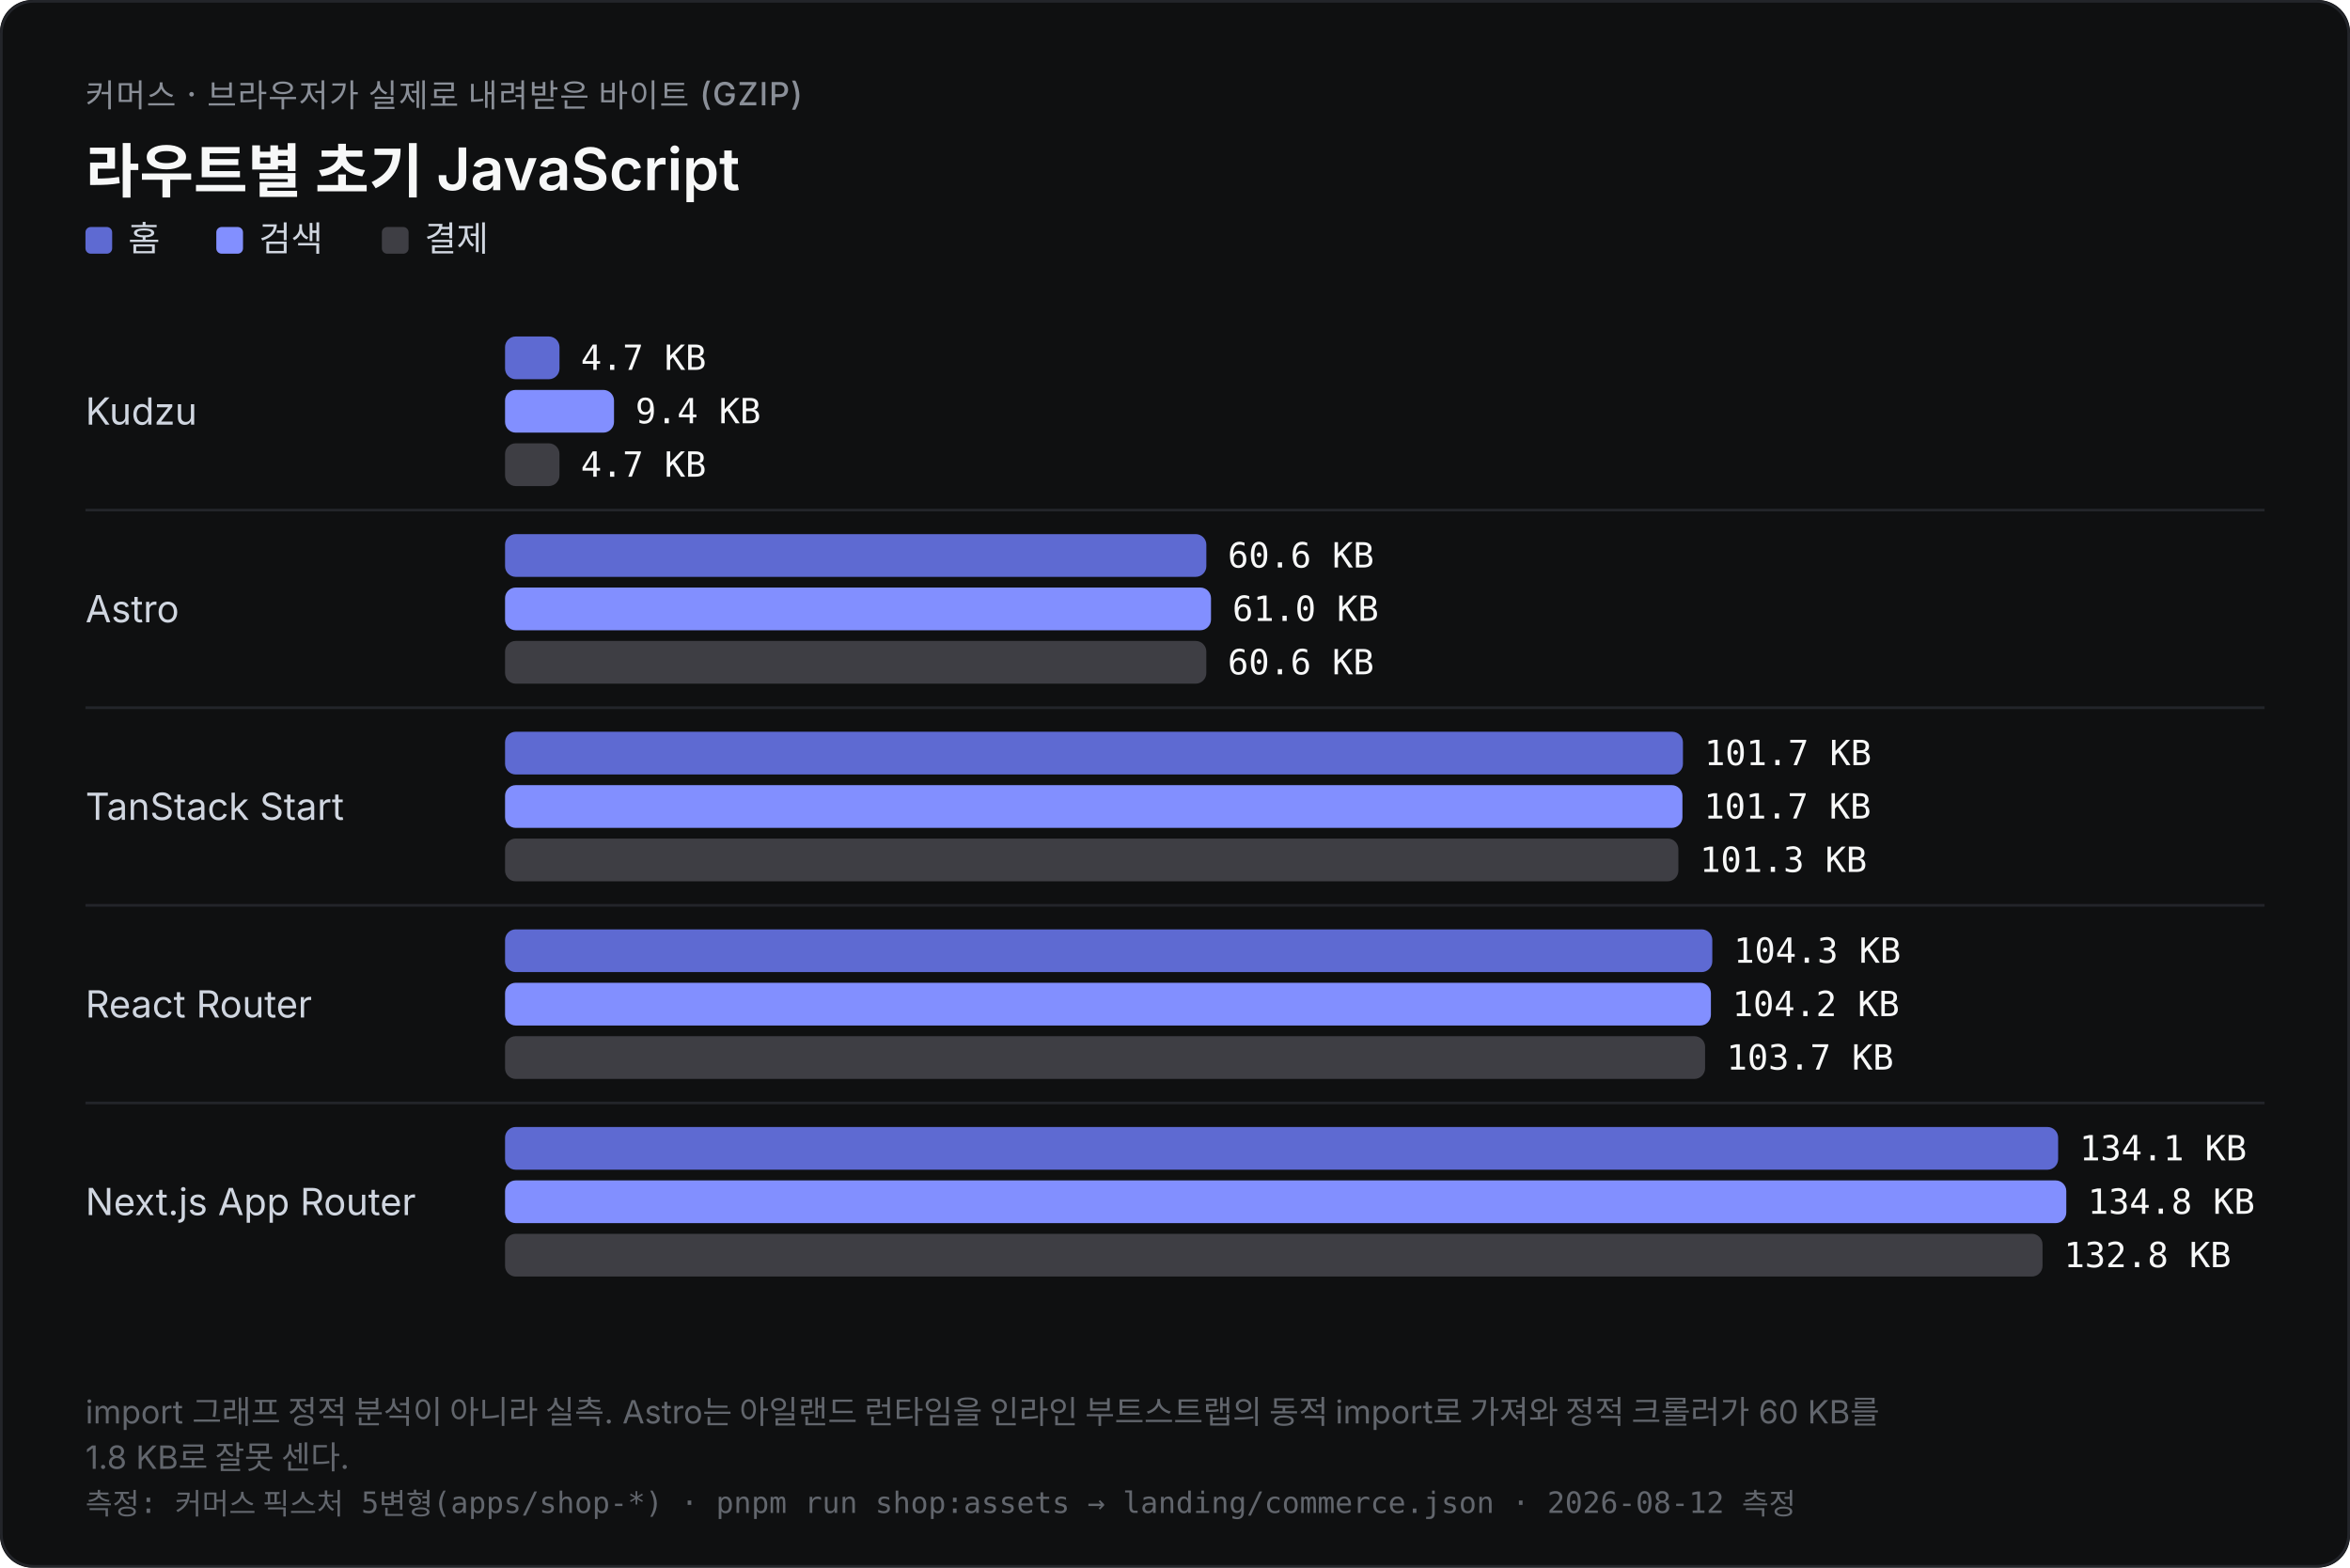
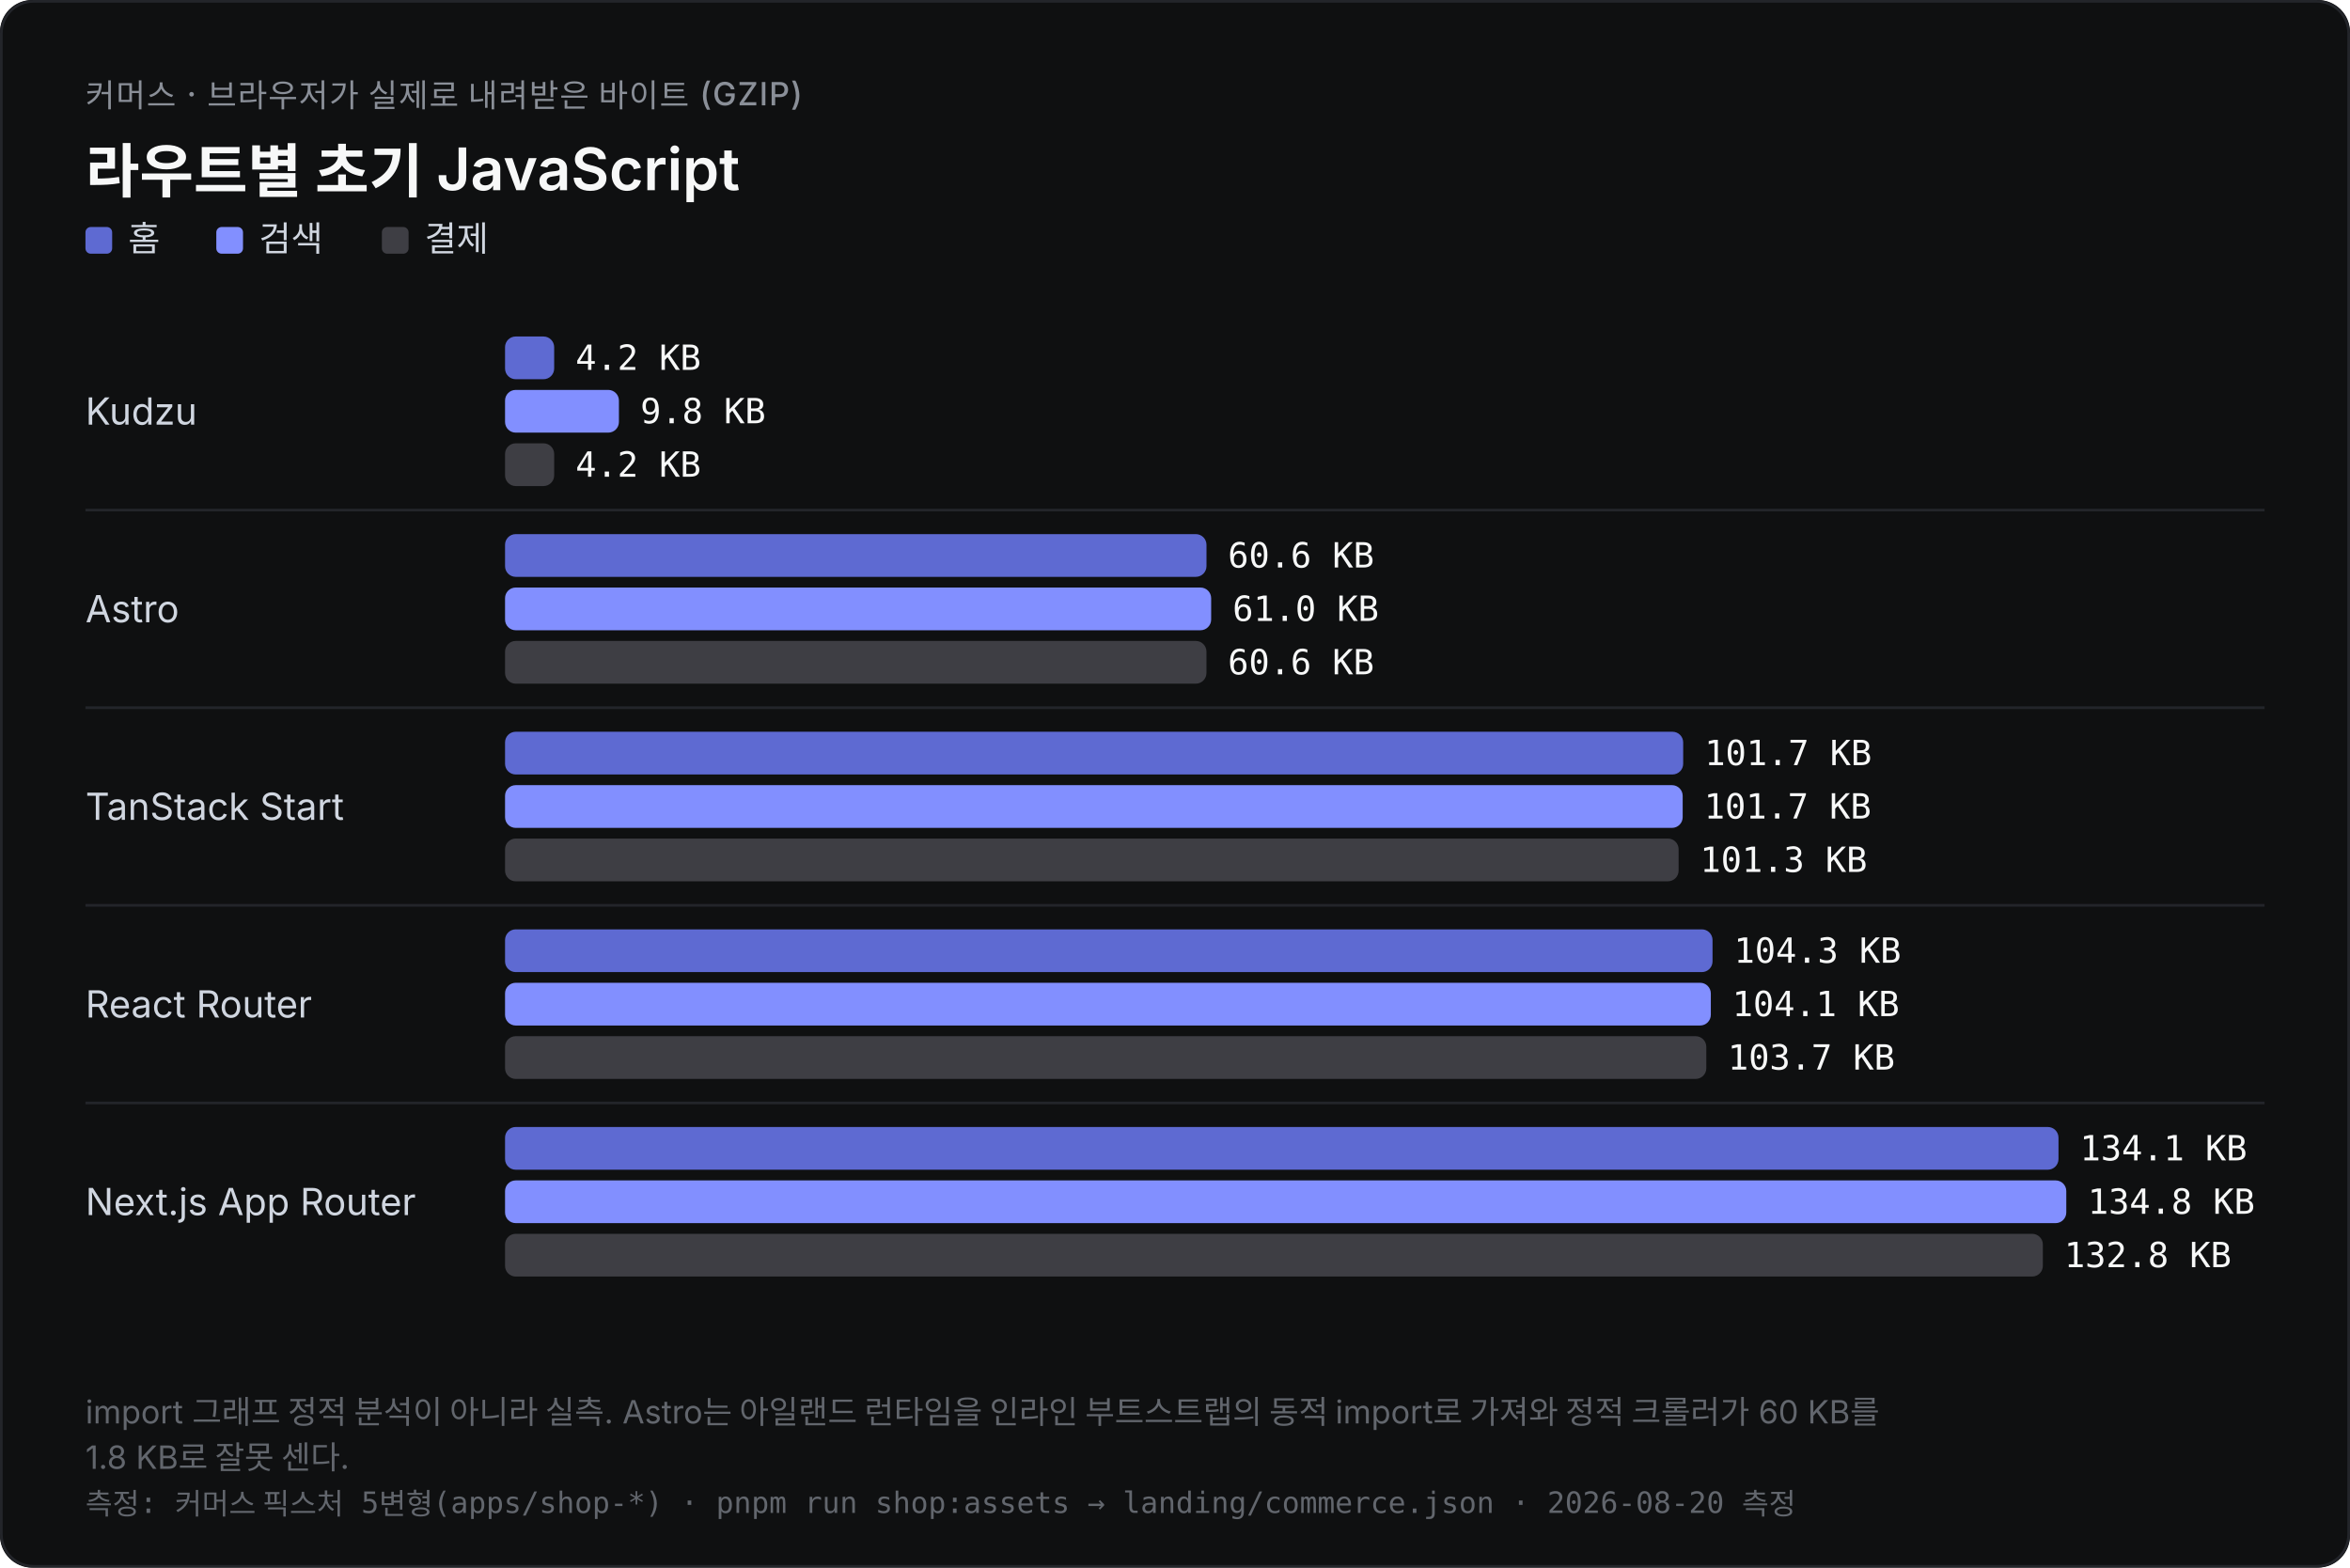
<svg xmlns="http://www.w3.org/2000/svg" width="880" height="587" viewBox="0 0 880 587" role="img" aria-label="라우트별 초기 JavaScript">
  <rect x="0" y="0" width="880" height="587" rx="12" fill="#010102" />
  <rect x="0.5" y="0.5" width="879" height="586" rx="12" fill="#0f1011" stroke="#23252a" stroke-width="1" />
  <text x="32" y="40" font-family="-apple-system, BlinkMacSystemFont, 'SF Pro Display', 'Segoe UI', Inter, Roboto, sans-serif" font-size="12" font-weight="500" fill="#8a8f98" letter-spacing="0.4">커머스 · 브라우저가 실제로 내려받은 바이트 (GZIP)</text>
  <text x="32" y="72" font-family="-apple-system, BlinkMacSystemFont, 'SF Pro Display', 'Segoe UI', Inter, Roboto, sans-serif" font-size="22" font-weight="600" fill="#f7f8f8">라우트별 초기 JavaScript</text>
  <rect x="32" y="85" width="10" height="10" rx="2" fill="#5e6ad2" />
  <text x="48" y="94" font-family="-apple-system, BlinkMacSystemFont, 'SF Pro Display', 'Segoe UI', Inter, Roboto, sans-serif" font-size="13" font-weight="400" fill="#d0d6e0">홈</text>
  <rect x="81" y="85" width="10" height="10" rx="2" fill="#828fff" />
  <text x="97" y="94" font-family="-apple-system, BlinkMacSystemFont, 'SF Pro Display', 'Segoe UI', Inter, Roboto, sans-serif" font-size="13" font-weight="400" fill="#d0d6e0">검색</text>
  <rect x="143" y="85" width="10" height="10" rx="2" fill="#3e3e44" />
  <text x="159" y="94" font-family="-apple-system, BlinkMacSystemFont, 'SF Pro Display', 'Segoe UI', Inter, Roboto, sans-serif" font-size="13" font-weight="400" fill="#d0d6e0">결제</text>
  <text x="32" y="159" font-family="-apple-system, BlinkMacSystemFont, 'SF Pro Display', 'Segoe UI', Inter, Roboto, sans-serif" font-size="14" font-weight="400" fill="#d0d6e0">Kudzu</text>
-   <rect x="189.12" y="126" width="20.39" height="16" rx="4" fill="#5e6ad2" />
-   <text x="217.506" y="138.5" font-family="ui-monospace, SFMono-Regular, 'SF Mono', Menlo, monospace" font-size="13" font-weight="400" fill="#f7f8f8">4.7 KB</text>
-   <rect x="189.12" y="146" width="40.81" height="16" rx="4" fill="#828fff" />
-   <text x="237.926" y="158.5" font-family="ui-monospace, SFMono-Regular, 'SF Mono', Menlo, monospace" font-size="13" font-weight="400" fill="#f7f8f8">9.4 KB</text>
-   <rect x="189.12" y="166" width="20.38" height="16" rx="4" fill="#3e3e44" />
-   <text x="217.498" y="178.5" font-family="ui-monospace, SFMono-Regular, 'SF Mono', Menlo, monospace" font-size="13" font-weight="400" fill="#f7f8f8">4.7 KB</text>
+   <rect x="189.12" y="126" width="18.4" height="16" rx="4" fill="#5e6ad2" />
+   <text x="215.524" y="138.5" font-family="ui-monospace, SFMono-Regular, 'SF Mono', Menlo, monospace" font-size="13" font-weight="400" fill="#f7f8f8">4.2 KB</text>
+   <rect x="189.12" y="146" width="42.65" height="16" rx="4" fill="#828fff" />
+   <text x="239.772" y="158.5" font-family="ui-monospace, SFMono-Regular, 'SF Mono', Menlo, monospace" font-size="13" font-weight="400" fill="#f7f8f8">9.8 KB</text>
+   <rect x="189.12" y="166" width="18.4" height="16" rx="4" fill="#3e3e44" />
+   <text x="215.524" y="178.5" font-family="ui-monospace, SFMono-Regular, 'SF Mono', Menlo, monospace" font-size="13" font-weight="400" fill="#f7f8f8">4.2 KB</text>
  <line x1="32" y1="191" x2="848" y2="191" stroke="#23252a" stroke-width="1" />
  <text x="32" y="233" font-family="-apple-system, BlinkMacSystemFont, 'SF Pro Display', 'Segoe UI', Inter, Roboto, sans-serif" font-size="14" font-weight="400" fill="#d0d6e0">Astro</text>
-   <rect x="189.12" y="200" width="262.62" height="16" rx="4" fill="#5e6ad2" />
-   <text x="459.739" y="212.5" font-family="ui-monospace, SFMono-Regular, 'SF Mono', Menlo, monospace" font-size="13" font-weight="400" fill="#f7f8f8">60.6 KB</text>
-   <rect x="189.12" y="220" width="264.36" height="16" rx="4" fill="#828fff" />
-   <text x="461.479" y="232.5" font-family="ui-monospace, SFMono-Regular, 'SF Mono', Menlo, monospace" font-size="13" font-weight="400" fill="#f7f8f8">61.0 KB</text>
-   <rect x="189.12" y="240" width="262.61" height="16" rx="4" fill="#3e3e44" />
-   <text x="459.727" y="252.5" font-family="ui-monospace, SFMono-Regular, 'SF Mono', Menlo, monospace" font-size="13" font-weight="400" fill="#f7f8f8">60.6 KB</text>
+   <rect x="189.12" y="200" width="262.67" height="16" rx="4" fill="#5e6ad2" />
+   <text x="459.793" y="212.5" font-family="ui-monospace, SFMono-Regular, 'SF Mono', Menlo, monospace" font-size="13" font-weight="400" fill="#f7f8f8">60.6 KB</text>
+   <rect x="189.12" y="220" width="264.42" height="16" rx="4" fill="#828fff" />
+   <text x="461.542" y="232.5" font-family="ui-monospace, SFMono-Regular, 'SF Mono', Menlo, monospace" font-size="13" font-weight="400" fill="#f7f8f8">61.0 KB</text>
+   <rect x="189.12" y="240" width="262.66" height="16" rx="4" fill="#3e3e44" />
+   <text x="459.784" y="252.5" font-family="ui-monospace, SFMono-Regular, 'SF Mono', Menlo, monospace" font-size="13" font-weight="400" fill="#f7f8f8">60.6 KB</text>
  <line x1="32" y1="265" x2="848" y2="265" stroke="#23252a" stroke-width="1" />
  <text x="32" y="307" font-family="-apple-system, BlinkMacSystemFont, 'SF Pro Display', 'Segoe UI', Inter, Roboto, sans-serif" font-size="14" font-weight="400" fill="#d0d6e0">TanStack Start</text>
-   <rect x="189.12" y="274" width="441.09" height="16" rx="4" fill="#5e6ad2" />
-   <text x="638.206" y="286.5" font-family="ui-monospace, SFMono-Regular, 'SF Mono', Menlo, monospace" font-size="13" font-weight="400" fill="#f7f8f8">101.7 KB</text>
-   <rect x="189.12" y="294" width="440.9" height="16" rx="4" fill="#828fff" />
-   <text x="638.02" y="306.5" font-family="ui-monospace, SFMono-Regular, 'SF Mono', Menlo, monospace" font-size="13" font-weight="400" fill="#f7f8f8">101.7 KB</text>
-   <rect x="189.12" y="314" width="439.38" height="16" rx="4" fill="#3e3e44" />
-   <text x="636.504" y="326.5" font-family="ui-monospace, SFMono-Regular, 'SF Mono', Menlo, monospace" font-size="13" font-weight="400" fill="#f7f8f8">101.3 KB</text>
+   <rect x="189.12" y="274" width="441.18" height="16" rx="4" fill="#5e6ad2" />
+   <text x="638.295" y="286.5" font-family="ui-monospace, SFMono-Regular, 'SF Mono', Menlo, monospace" font-size="13" font-weight="400" fill="#f7f8f8">101.7 KB</text>
+   <rect x="189.12" y="294" width="440.99" height="16" rx="4" fill="#828fff" />
+   <text x="638.109" y="306.5" font-family="ui-monospace, SFMono-Regular, 'SF Mono', Menlo, monospace" font-size="13" font-weight="400" fill="#f7f8f8">101.7 KB</text>
+   <rect x="189.12" y="314" width="439.47" height="16" rx="4" fill="#3e3e44" />
+   <text x="636.593" y="326.5" font-family="ui-monospace, SFMono-Regular, 'SF Mono', Menlo, monospace" font-size="13" font-weight="400" fill="#f7f8f8">101.3 KB</text>
  <line x1="32" y1="339" x2="848" y2="339" stroke="#23252a" stroke-width="1" />
  <text x="32" y="381" font-family="-apple-system, BlinkMacSystemFont, 'SF Pro Display', 'Segoe UI', Inter, Roboto, sans-serif" font-size="14" font-weight="400" fill="#d0d6e0">React Router</text>
-   <rect x="189.12" y="348" width="452.08" height="16" rx="4" fill="#5e6ad2" />
-   <text x="649.197" y="360.5" font-family="ui-monospace, SFMono-Regular, 'SF Mono', Menlo, monospace" font-size="13" font-weight="400" fill="#f7f8f8">104.3 KB</text>
-   <rect x="189.12" y="368" width="451.56" height="16" rx="4" fill="#828fff" />
-   <text x="648.676" y="380.5" font-family="ui-monospace, SFMono-Regular, 'SF Mono', Menlo, monospace" font-size="13" font-weight="400" fill="#f7f8f8">104.2 KB</text>
-   <rect x="189.12" y="388" width="449.38" height="16" rx="4" fill="#3e3e44" />
-   <text x="646.504" y="400.5" font-family="ui-monospace, SFMono-Regular, 'SF Mono', Menlo, monospace" font-size="13" font-weight="400" fill="#f7f8f8">103.7 KB</text>
+   <rect x="189.12" y="348" width="452.17" height="16" rx="4" fill="#5e6ad2" />
+   <text x="649.289" y="360.5" font-family="ui-monospace, SFMono-Regular, 'SF Mono', Menlo, monospace" font-size="13" font-weight="400" fill="#f7f8f8">104.3 KB</text>
+   <rect x="189.12" y="368" width="451.53" height="16" rx="4" fill="#828fff" />
+   <text x="648.649" y="380.5" font-family="ui-monospace, SFMono-Regular, 'SF Mono', Menlo, monospace" font-size="13" font-weight="400" fill="#f7f8f8">104.1 KB</text>
+   <rect x="189.12" y="388" width="449.84" height="16" rx="4" fill="#3e3e44" />
+   <text x="646.96" y="400.5" font-family="ui-monospace, SFMono-Regular, 'SF Mono', Menlo, monospace" font-size="13" font-weight="400" fill="#f7f8f8">103.7 KB</text>
  <line x1="32" y1="413" x2="848" y2="413" stroke="#23252a" stroke-width="1" />
  <text x="32" y="455" font-family="-apple-system, BlinkMacSystemFont, 'SF Pro Display', 'Segoe UI', Inter, Roboto, sans-serif" font-size="14" font-weight="400" fill="#d0d6e0">Next.js App Router</text>
-   <rect x="189.12" y="422" width="581.59" height="16" rx="4" fill="#5e6ad2" />
-   <text x="778.707" y="434.5" font-family="ui-monospace, SFMono-Regular, 'SF Mono', Menlo, monospace" font-size="13" font-weight="400" fill="#f7f8f8">134.1 KB</text>
+   <rect x="189.12" y="422" width="581.72" height="16" rx="4" fill="#5e6ad2" />
+   <text x="778.838" y="434.5" font-family="ui-monospace, SFMono-Regular, 'SF Mono', Menlo, monospace" font-size="13" font-weight="400" fill="#f7f8f8">134.1 KB</text>
  <rect x="189.12" y="442" width="584.64" height="16" rx="4" fill="#828fff" />
  <text x="781.76" y="454.5" font-family="ui-monospace, SFMono-Regular, 'SF Mono', Menlo, monospace" font-size="13" font-weight="400" fill="#f7f8f8">134.8 KB</text>
-   <rect x="189.12" y="462" width="575.74" height="16" rx="4" fill="#3e3e44" />
-   <text x="772.865" y="474.5" font-family="ui-monospace, SFMono-Regular, 'SF Mono', Menlo, monospace" font-size="13" font-weight="400" fill="#f7f8f8">132.8 KB</text>
-   <text x="32" y="567" font-family="ui-monospace, SFMono-Regular, 'SF Mono', Menlo, monospace" font-size="11" font-weight="400" fill="#62666d">측정: 커머스 픽스처 5변형(apps/shop-*) · pnpm run shop:assets → landing/commerce.json · 2026-08-12 측정</text>
+   <rect x="189.12" y="462" width="575.86" height="16" rx="4" fill="#3e3e44" />
+   <text x="772.977" y="474.5" font-family="ui-monospace, SFMono-Regular, 'SF Mono', Menlo, monospace" font-size="13" font-weight="400" fill="#f7f8f8">132.8 KB</text>
+   <text x="32" y="567" font-family="ui-monospace, SFMono-Regular, 'SF Mono', Menlo, monospace" font-size="11" font-weight="400" fill="#62666d">측정: 커머스 픽스처 5변형(apps/shop-*) · pnpm run shop:assets → landing/commerce.json · 2026-08-20 측정</text>
  <text x="32" y="533" font-family="-apple-system, BlinkMacSystemFont, 'SF Pro Display', 'Segoe UI', Inter, Roboto, sans-serif" font-size="12" font-weight="400" fill="#62666d">import 그래프 정적 분석이 아니라 실측. Astro는 아일랜드 런타임을 인라인 부트스트랩의 동적 import로 가져와 정적 크롤러가 60 KB를</text>
  <text x="32" y="550" font-family="-apple-system, BlinkMacSystemFont, 'SF Pro Display', 'Segoe UI', Inter, Roboto, sans-serif" font-size="12" font-weight="400" fill="#62666d">1.8 KB로 잘못 센다.</text>
</svg>
